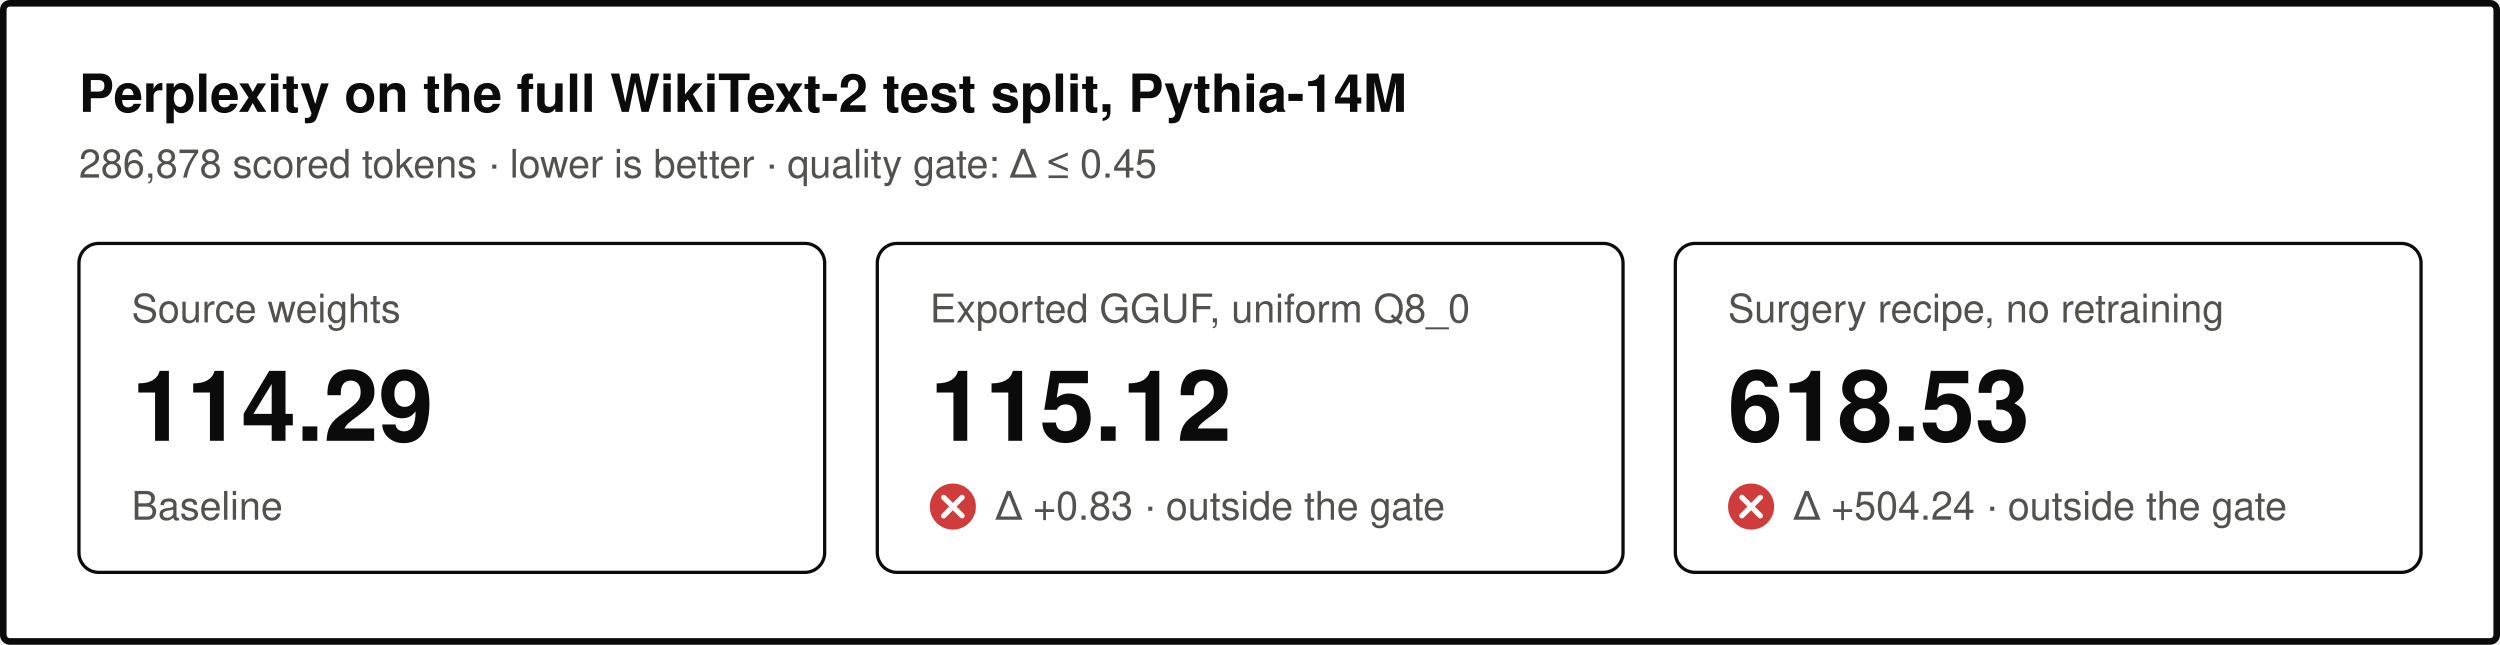
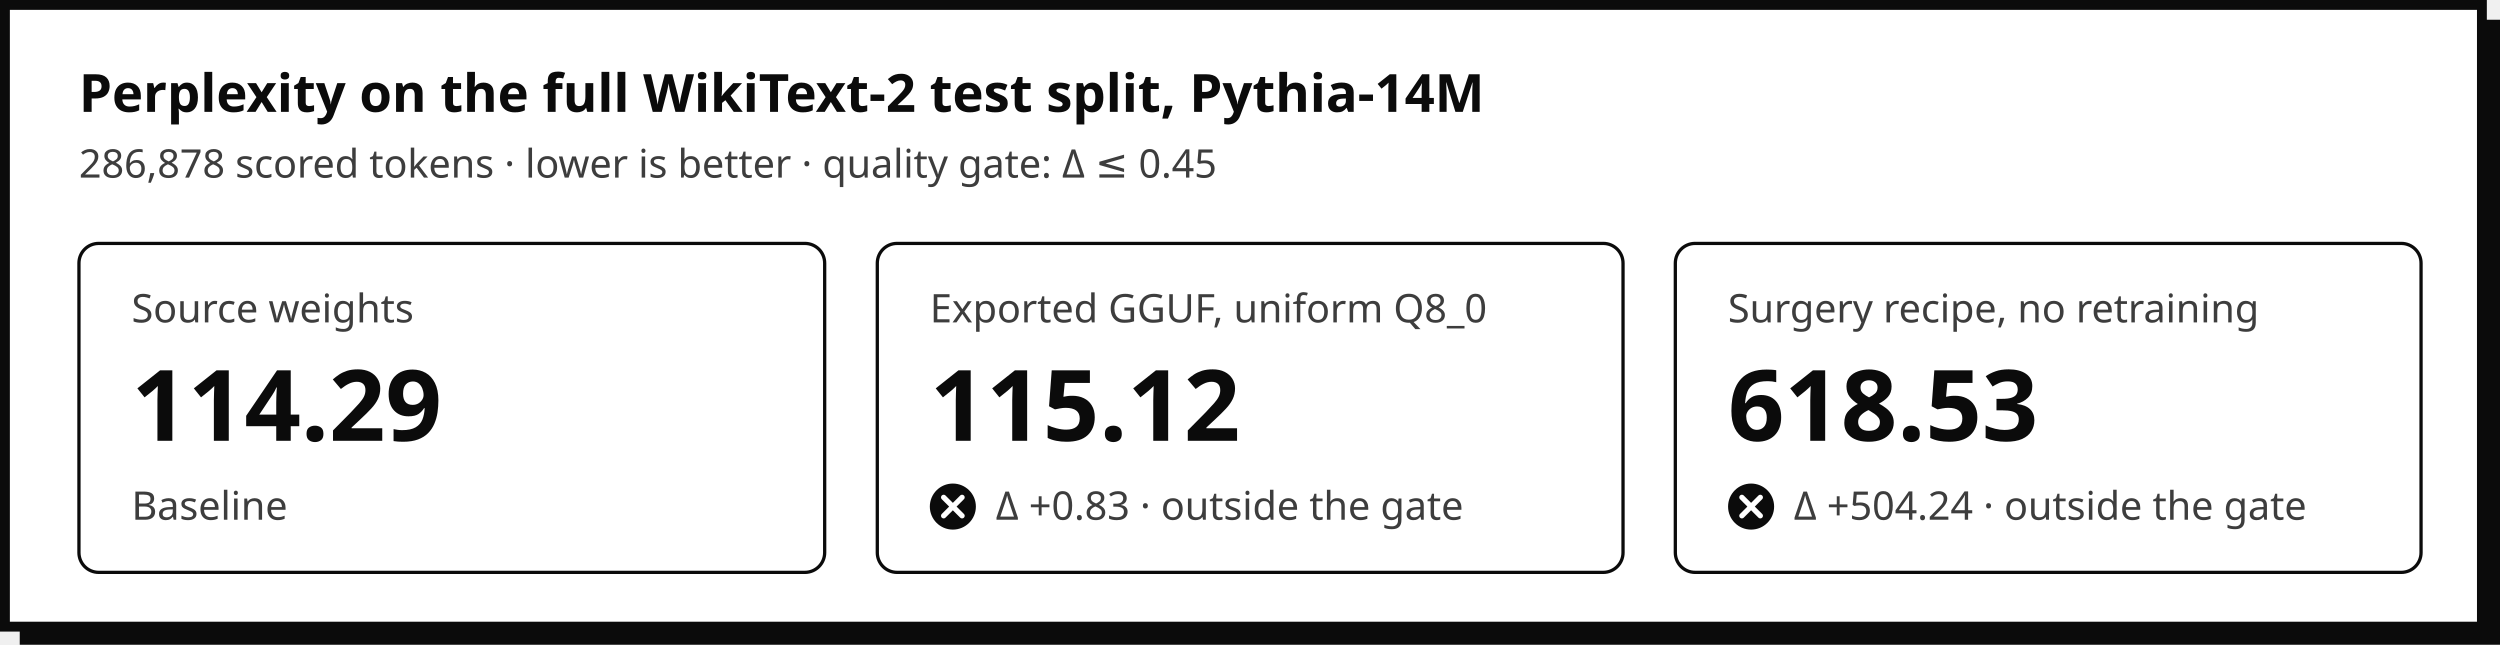
- <svg xmlns="http://www.w3.org/2000/svg" viewBox="0 0 760 196" width="760" height="196" role="img" font-family="system-ui, -apple-system, &quot;Segoe UI&quot;, Helvetica, Arial, sans-serif">
-   <rect x="1" y="1" width="758" height="194" rx="2" stroke-width="2" fill="#ffffff" stroke="#0b0b0b" />
-   <text x="24.0" y="34.0" font-size="16" font-weight="600" fill="#0b0b0b" text-anchor="start">Perplexity on the full WikiText-2 test split, Pythia-14M</text>
-   <text x="24.0" y="54.0" font-size="12" font-weight="400" fill="#52514e" text-anchor="start">286,878 scored tokens · lower is better · quality gate: Δ ≤ 0.45</text>
+ <svg xmlns="http://www.w3.org/2000/svg" viewBox="0 0 760 196" width="760" height="196" role="img" font-family="&quot;Chakra Petch&quot;, Bahnschrift, &quot;Arial Narrow&quot;, &quot;Segoe UI&quot;, sans-serif">
+   <rect x="6" y="6" width="754" height="190" fill="#0b0b0b" />
+   <rect x="1.5" y="1.5" width="753" height="189" stroke-width="3" fill="#ffffff" stroke="#0b0b0b" />
+   <text x="24.0" y="34.0" font-size="16" font-weight="700" fill="#0b0b0b" text-anchor="start">Perplexity on the full WikiText-2 test split, Pythia-14M</text>
+   <text x="24.0" y="54.0" font-size="12" font-weight="400" fill="#3d3d3d" text-anchor="start">286,878 scored tokens · lower is better · quality gate: Δ ≤ 0.45</text>
  <rect x="24.0" y="74" width="226.7" height="100" rx="6" fill="none" stroke="#0b0b0b" />
-   <text x="40.0" y="98.0" font-size="12" font-weight="400" fill="#52514e" text-anchor="start">Source weights</text>
+   <text x="40.0" y="98.0" font-size="12" font-weight="400" fill="#3d3d3d" text-anchor="start">Source weights</text>
  <text x="40.0" y="134.0" font-size="30" font-weight="600" fill="#0b0b0b" text-anchor="start">114.29</text>
-   <text x="40.0" y="158.0" font-size="12" font-weight="400" fill="#52514e" text-anchor="start">Baseline</text>
+   <text x="40.0" y="158.0" font-size="12" font-weight="400" fill="#3d3d3d" text-anchor="start">Baseline</text>
  <rect x="266.7" y="74" width="226.7" height="100" rx="6" fill="none" stroke="#0b0b0b" />
-   <text x="282.7" y="98.0" font-size="12" font-weight="400" fill="#52514e" text-anchor="start">Exported GGUF, uniform Q8_0</text>
+   <text x="282.7" y="98.0" font-size="12" font-weight="400" fill="#3d3d3d" text-anchor="start">Exported GGUF, uniform Q8_0</text>
  <text x="282.7" y="134.0" font-size="30" font-weight="600" fill="#0b0b0b" text-anchor="start">115.12</text>
-   <circle cx="289.667" cy="154" r="7" fill="#d03b3b" />
+   <circle cx="289.667" cy="154" r="7" fill="#0b0b0b" />
  <path d="M286.867,151.2 l5.6,5.6 M292.467,151.2 l-5.6,5.6" fill="none" stroke="#ffffff" stroke-width="1.6" stroke-linecap="round" stroke-linejoin="round" />
-   <text x="302.7" y="158.0" font-size="12" font-weight="400" fill="#52514e" text-anchor="start">Δ +0.83 · outside the gate</text>
+   <text x="302.7" y="158.0" font-size="12" font-weight="400" fill="#3d3d3d" text-anchor="start">Δ +0.83 · outside the gate</text>
  <rect x="509.3" y="74" width="226.7" height="100" rx="6" fill="none" stroke="#0b0b0b" />
-   <text x="525.3" y="98.0" font-size="12" font-weight="400" fill="#52514e" text-anchor="start">Surgery recipe, no retraining</text>
+   <text x="525.3" y="98.0" font-size="12" font-weight="400" fill="#3d3d3d" text-anchor="start">Surgery recipe, no retraining</text>
  <text x="525.3" y="134.0" font-size="30" font-weight="600" fill="#0b0b0b" text-anchor="start">618.53</text>
-   <circle cx="532.333" cy="154" r="7" fill="#d03b3b" />
+   <circle cx="532.333" cy="154" r="7" fill="#0b0b0b" />
  <path d="M529.533,151.2 l5.6,5.6 M535.133,151.2 l-5.6,5.6" fill="none" stroke="#ffffff" stroke-width="1.6" stroke-linecap="round" stroke-linejoin="round" />
-   <text x="545.3" y="158.0" font-size="12" font-weight="400" fill="#52514e" text-anchor="start">Δ +504.24 · outside the gate</text>
+   <text x="545.3" y="158.0" font-size="12" font-weight="400" fill="#3d3d3d" text-anchor="start">Δ +504.24 · outside the gate</text>
</svg>
